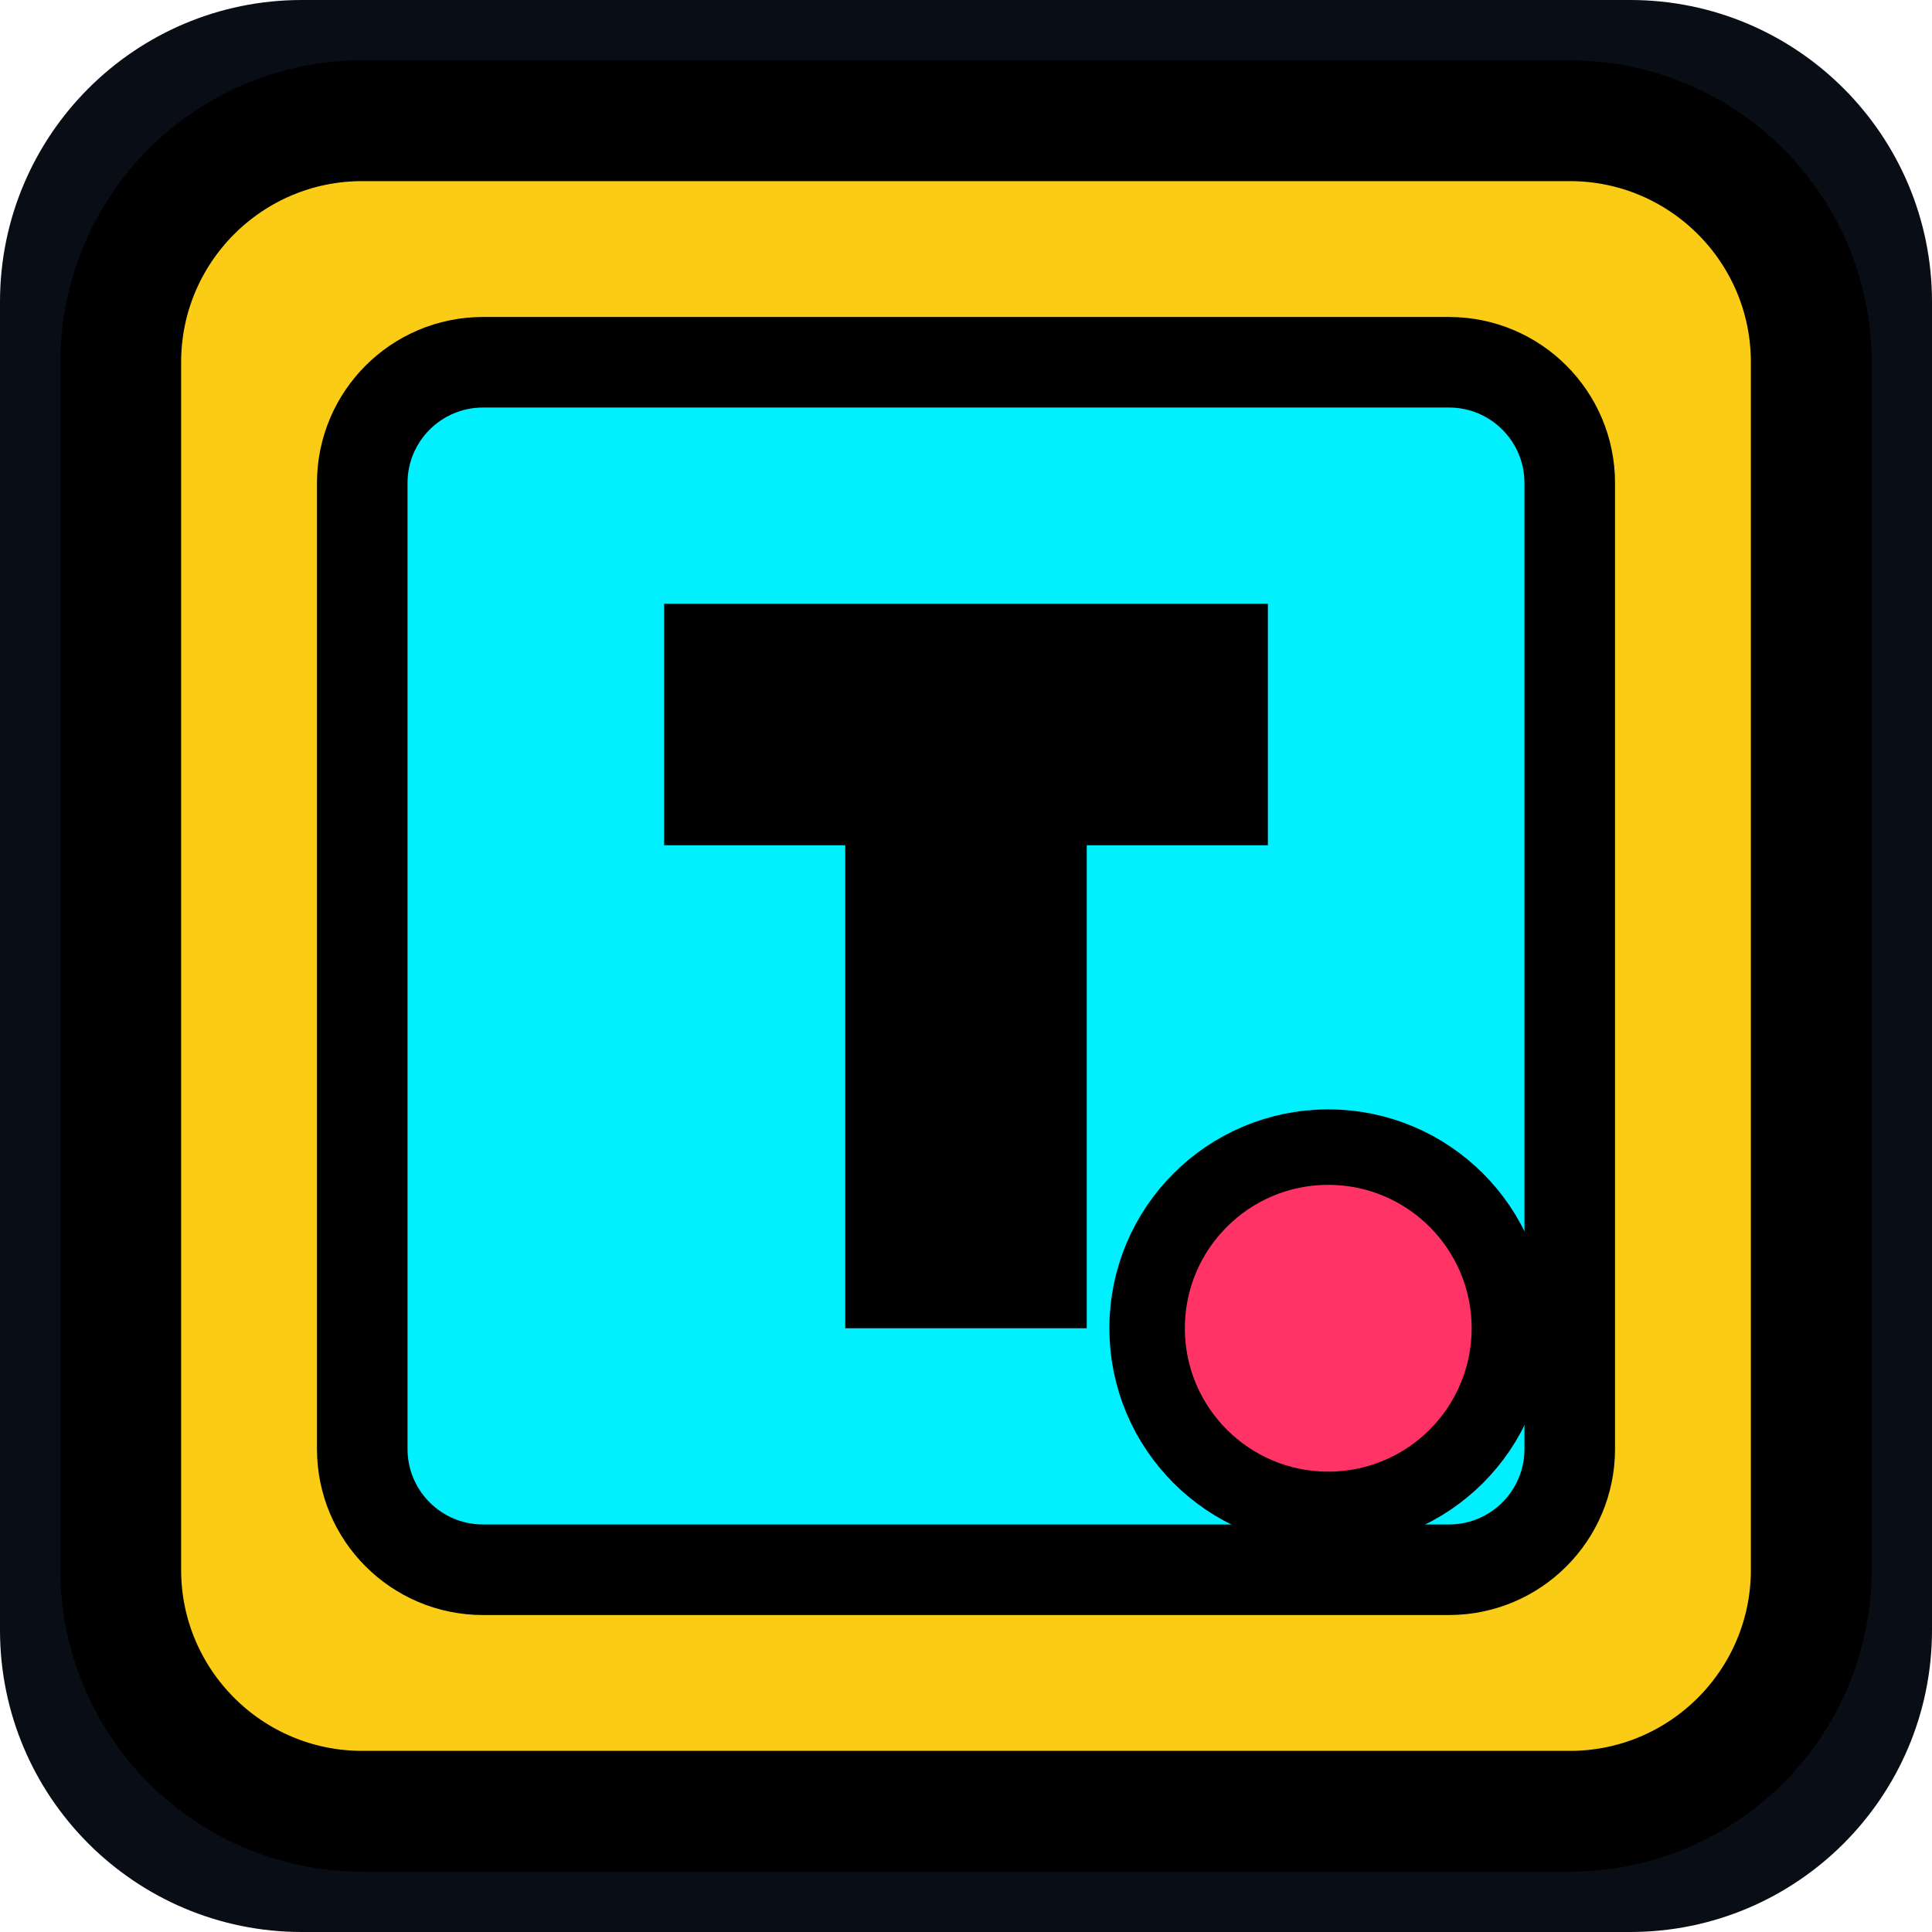
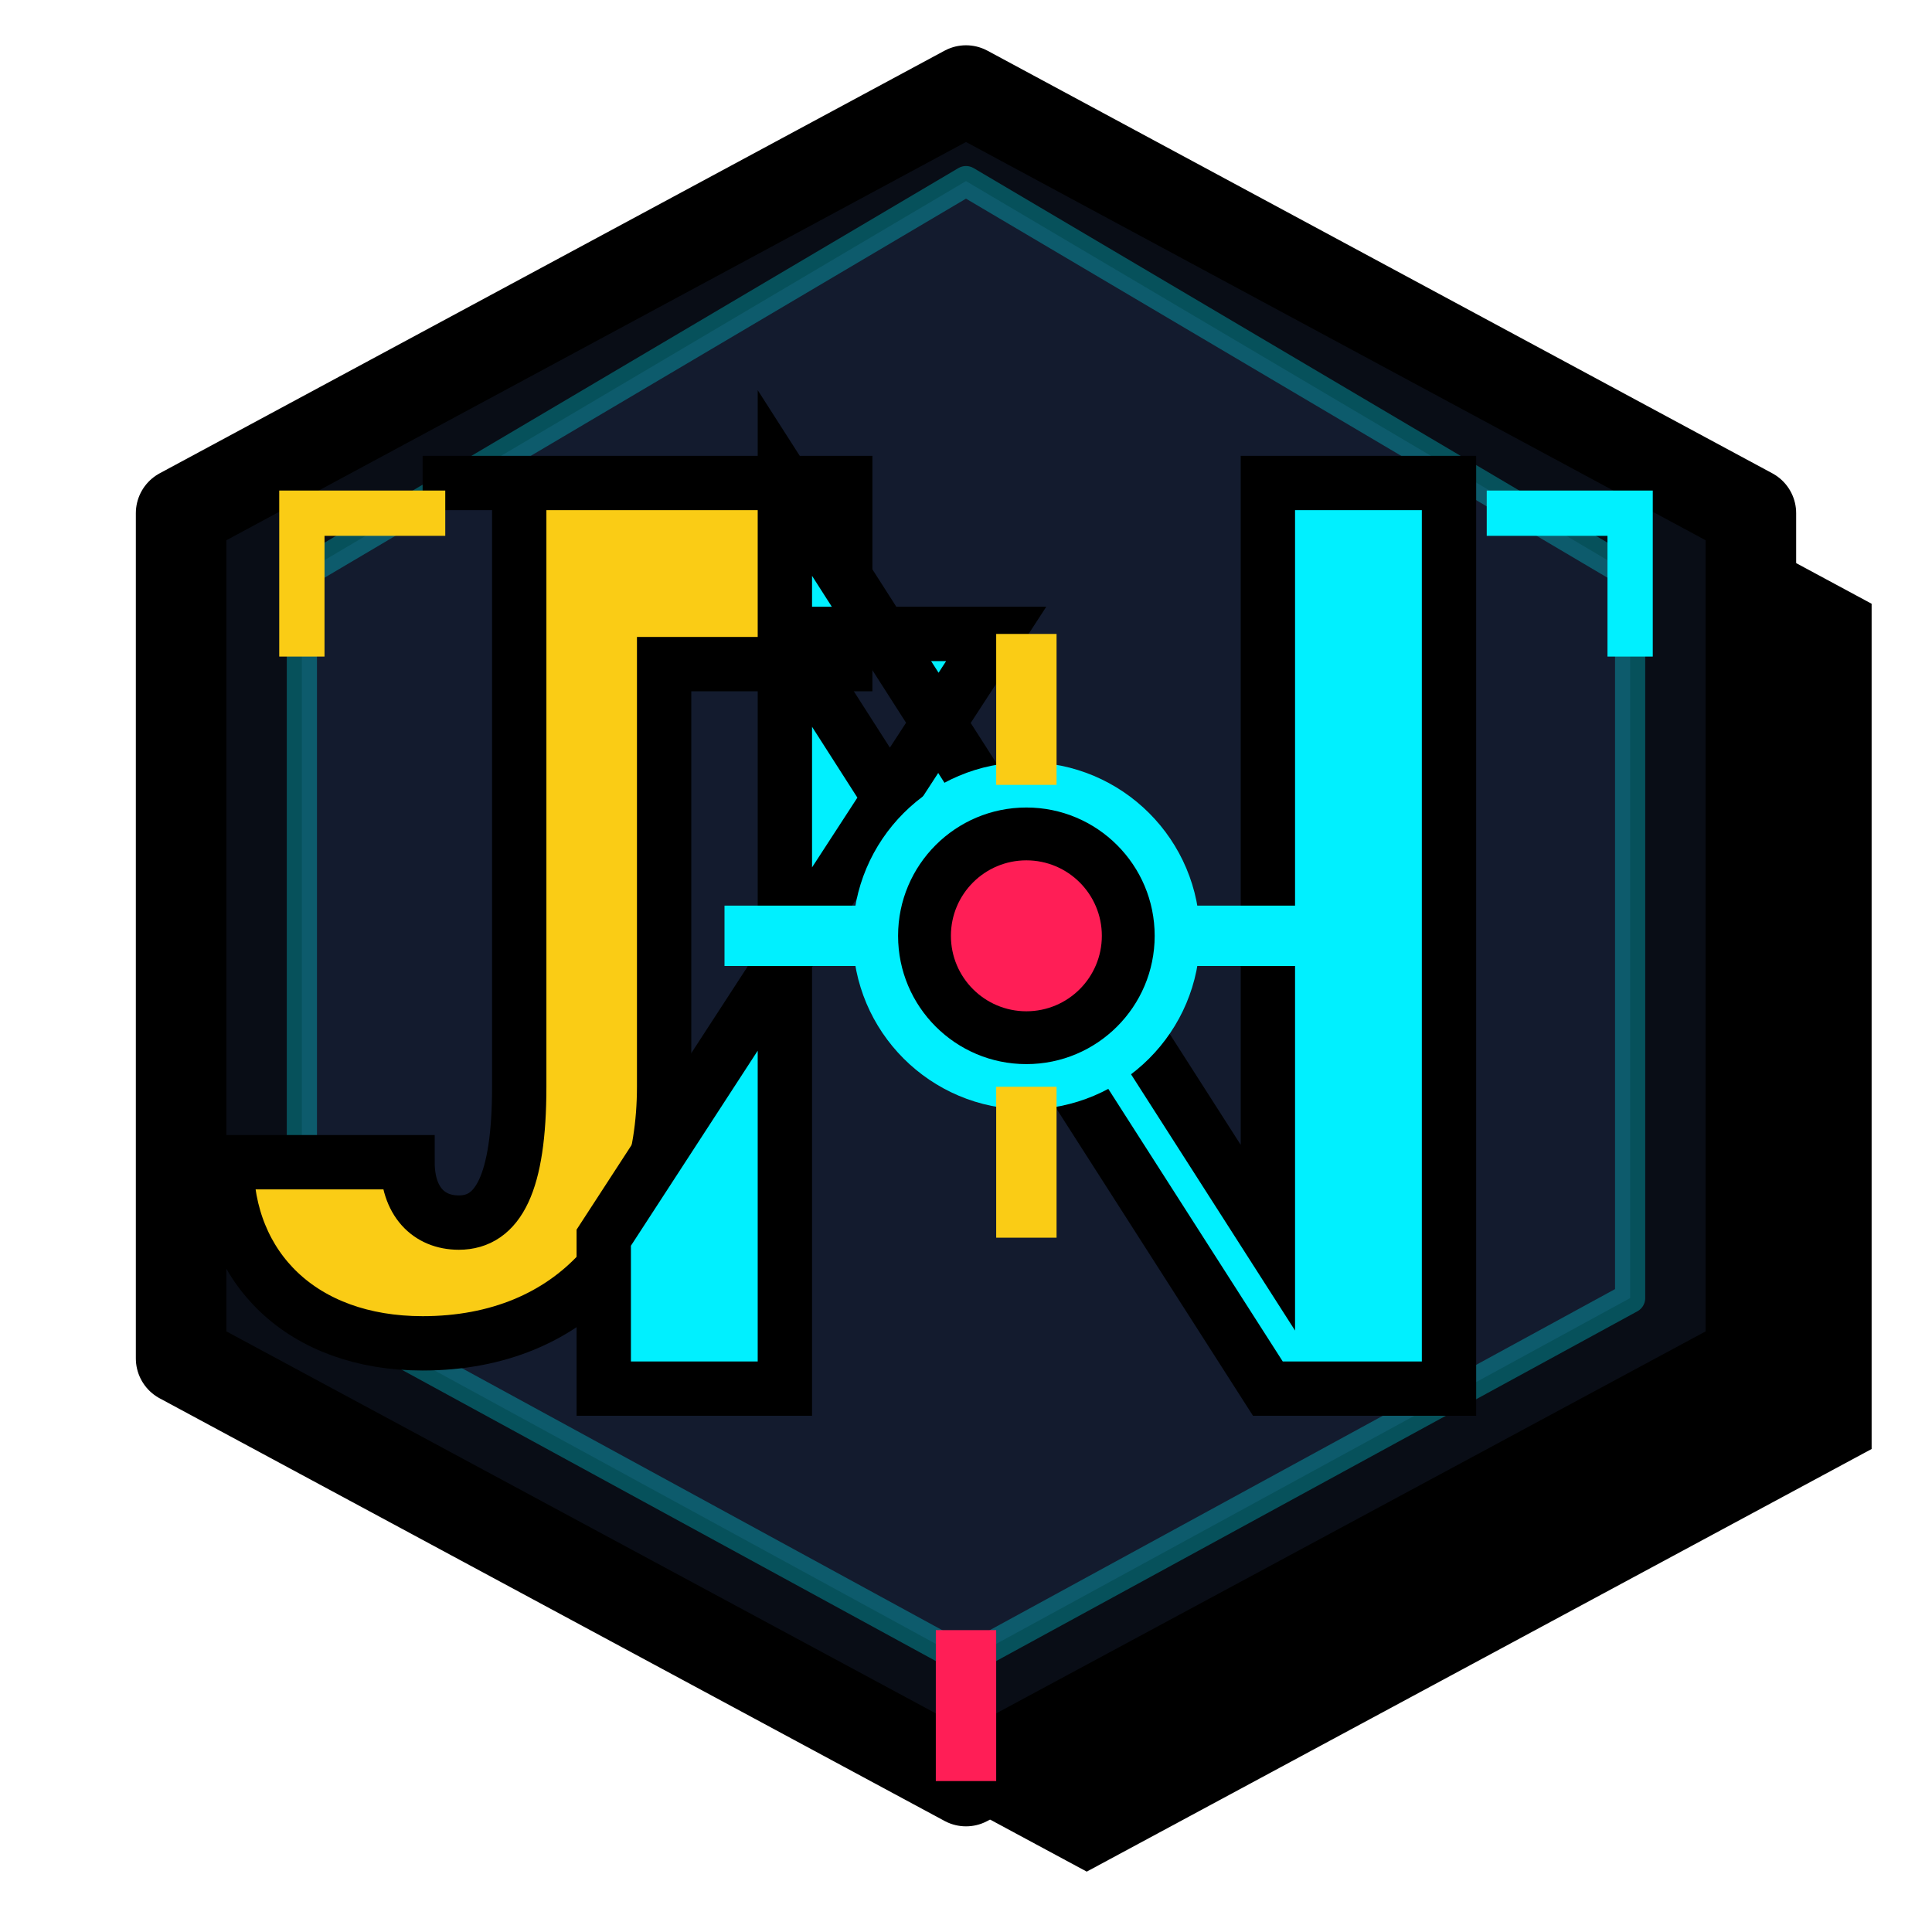
<svg xmlns="http://www.w3.org/2000/svg" viewBox="0 0 64 64" fill="none">
-   <rect width="64" height="64" rx="10" fill="#090D16" />
-   <rect x="4" y="4" width="56" height="56" rx="8" fill="#FACC15" stroke="#000000" stroke-width="4" />
-   <rect x="12" y="12" width="40" height="40" rx="4" fill="#00F0FF" stroke="#000000" stroke-width="3" />
-   <path d="M22 20H42V28H36V44H28V28H22V20Z" fill="#000000" />
-   <circle cx="44" cy="44" r="6" fill="#FF3366" stroke="#000000" stroke-width="2.5" />
+   <polygon points="36,6 62,20 62,48 36,62 10,48 10,20" fill="#000000" />
+   <polygon points="32,3 58,17 58,45 32,59 6,45 6,17" fill="#090D16" stroke="#000000" stroke-width="3" stroke-linejoin="round" />
+   <polygon points="32,6 54,19 54,43 32,55 10,43 10,19" fill="#131B2E" stroke="#00F0FF" stroke-width="1" stroke-opacity="0.3" stroke-linejoin="round" />
+   <path d="M14 16 H28 V22 H22 V36 C22 41 19 44.5 14 44.5 C10 44.5 7.5 42 7.5 38.5 H13.5 C13.5 39.8 14.2 40.5 15.2 40.5 C16.5 40.5 17.2 39.2 17.2 36 V16 H14 Z" fill="#FACC15" stroke="#000000" stroke-width="1.8" stroke-linejoin="miter" />
+   <path d="M26 16 L42 41 V16 H48 V46 H42 L26 21 V46 H20 V41 L33 21 H26 V16 Z" fill="#00F0FF" stroke="#000000" stroke-width="1.8" stroke-linejoin="miter" />
+   <circle cx="34" cy="31" r="5" fill="#000000" stroke="#00F0FF" stroke-width="1.5" />
+   <circle cx="34" cy="31" r="2.5" fill="#FF1E56" />
+   <line x1="34" y1="22" x2="34" y2="25" stroke="#FACC15" stroke-width="2" stroke-linecap="square" />
+   <line x1="34" y1="37" x2="34" y2="40" stroke="#FACC15" stroke-width="2" stroke-linecap="square" />
+   <line x1="25" y1="31" x2="28" y2="31" stroke="#00F0FF" stroke-width="2" stroke-linecap="square" />
+   <line x1="40" y1="31" x2="43" y2="31" stroke="#00F0FF" stroke-width="2" stroke-linecap="square" />
+   <path d="M10 17 L14 17 M10 17 L10 21" stroke="#FACC15" stroke-width="1.5" stroke-linecap="square" />
+   <path d="M54 17 L50 17 M54 17 L54 21" stroke="#00F0FF" stroke-width="1.5" stroke-linecap="square" />
+   <path d="M32 55 L32 58" stroke="#FF1E56" stroke-width="2" stroke-linecap="square" />
</svg>
